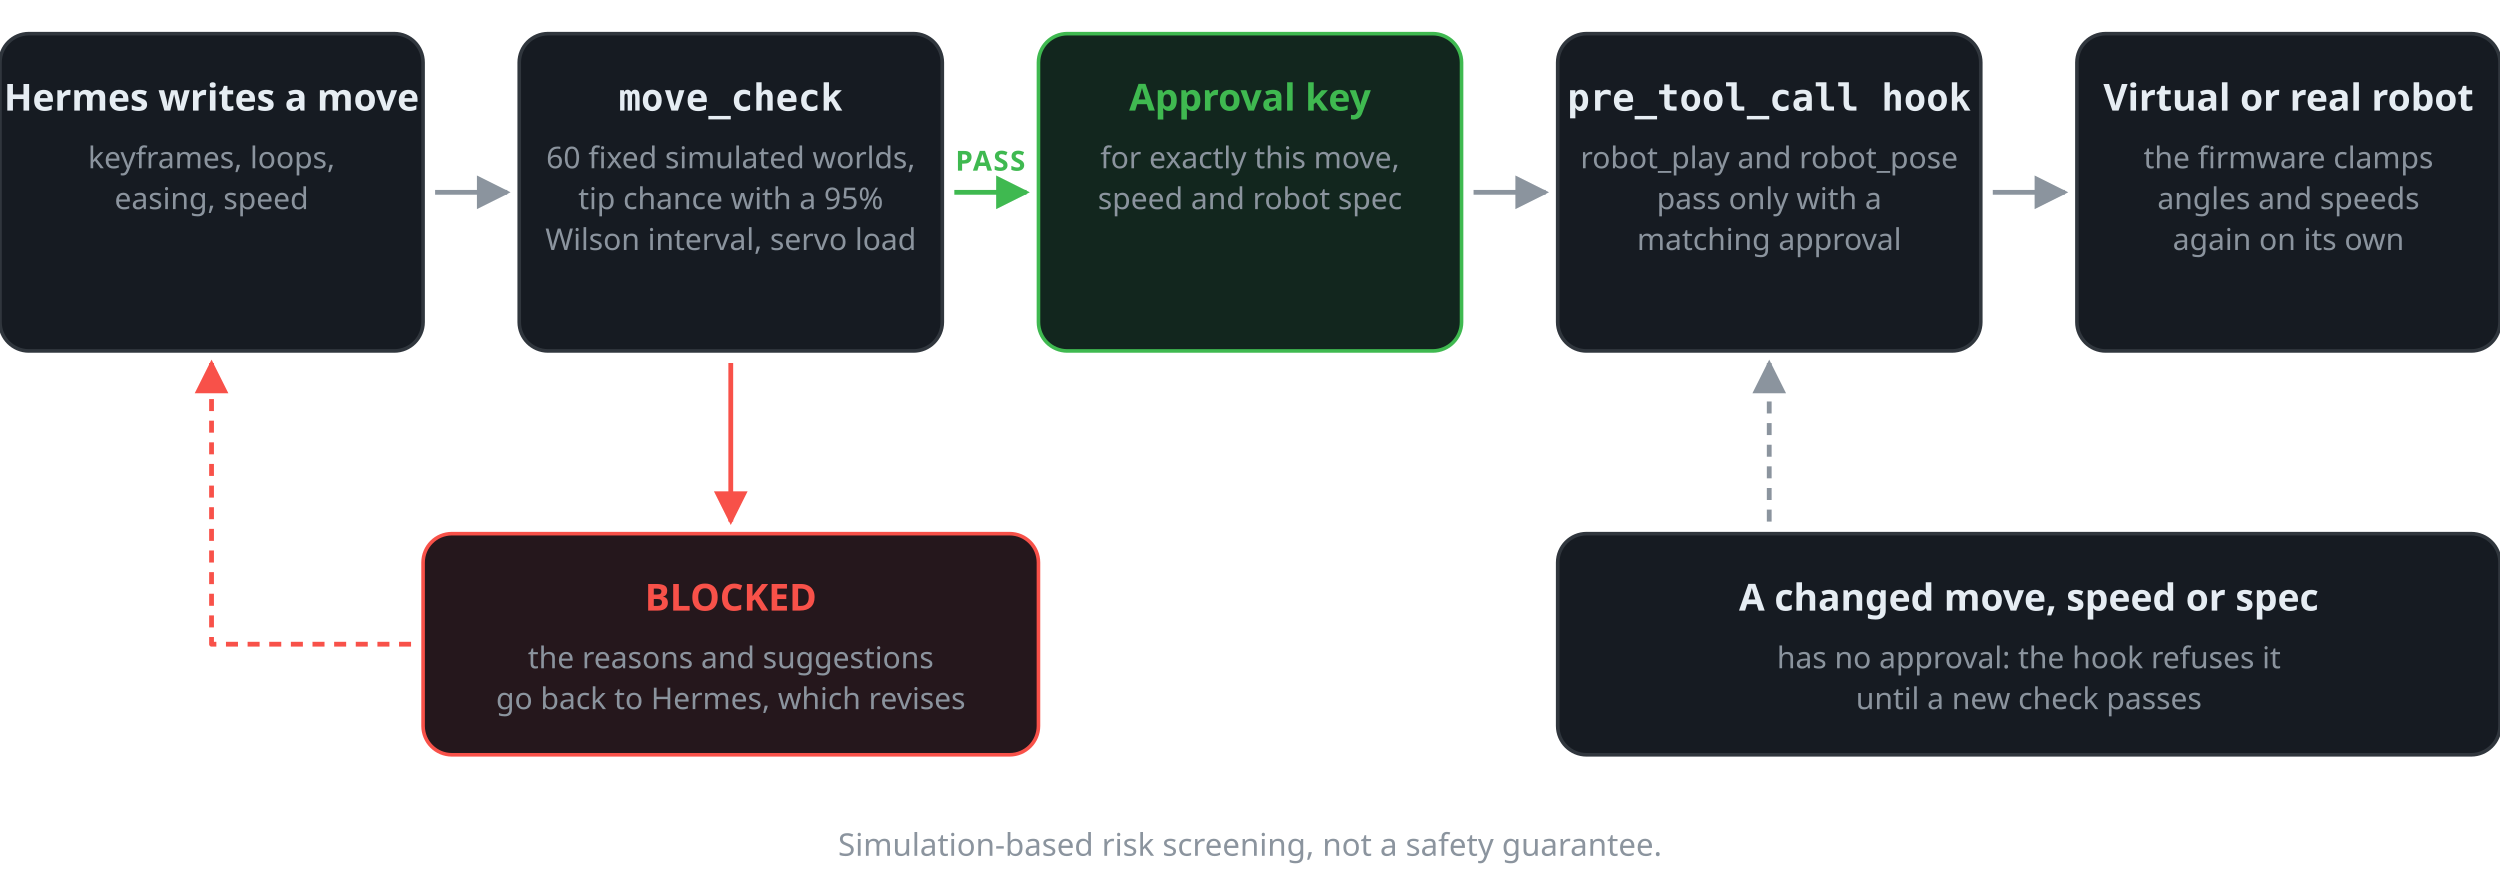
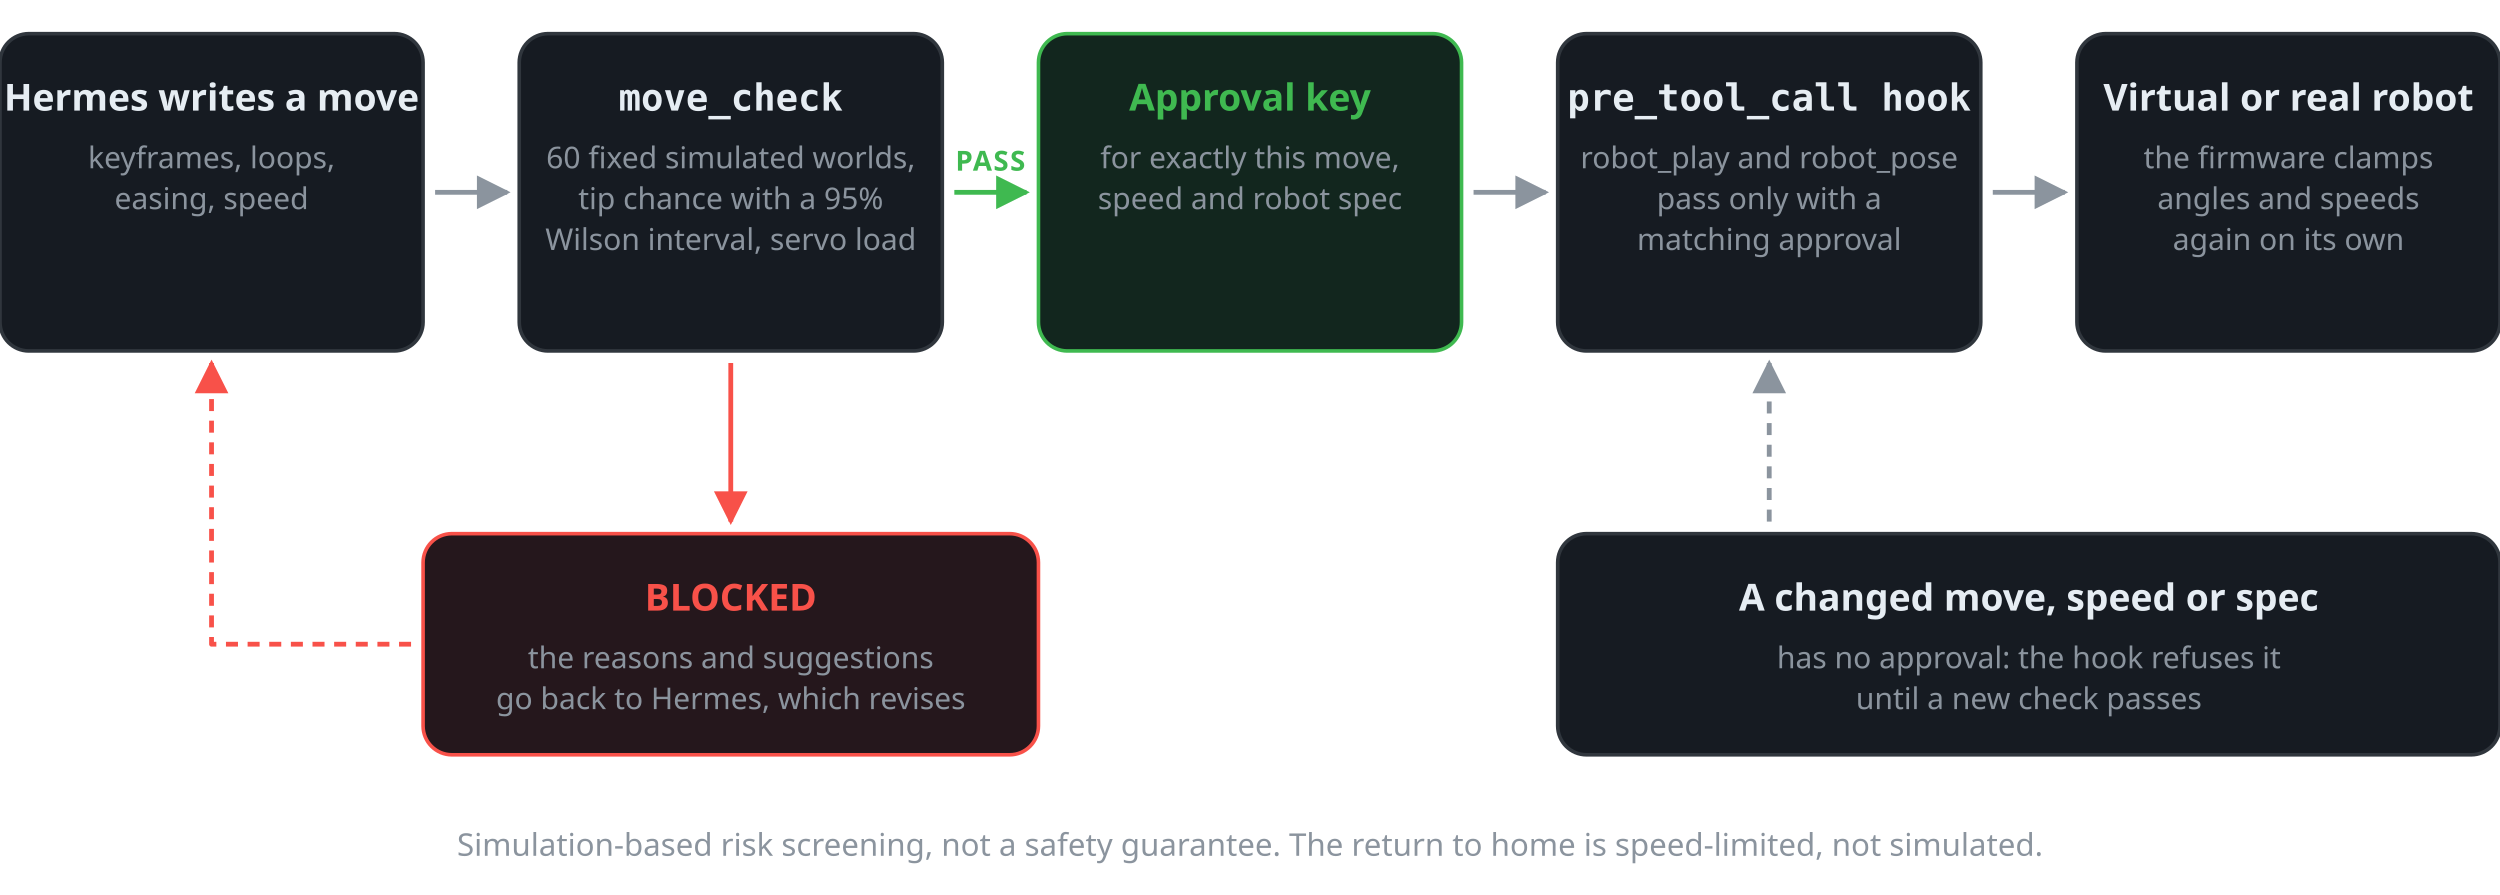
- <svg xmlns="http://www.w3.org/2000/svg" viewBox="0 0 1040 372" width="1040" height="372" role="img" aria-label="The motion gate: a move is checked in 60 fixed simulated worlds; only an approved move passes the pre_tool_call hook to the virtual or real robot" font-family="-apple-system, BlinkMacSystemFont, 'Segoe UI', 'Noto Sans', Helvetica, Arial, sans-serif">
+ <svg xmlns="http://www.w3.org/2000/svg" viewBox="0 0 1040 372" width="1040" height="372" role="img" aria-label="The motion gate: a move is checked in 60 fixed simulated worlds; robot_play and robot_pose pass the pre_tool_call hook only with an approved move" font-family="-apple-system, BlinkMacSystemFont, 'Segoe UI', 'Noto Sans', Helvetica, Arial, sans-serif">
  <defs>
    <marker id="arrow-muted" viewBox="0 0 10 10" refX="9" refY="5" markerWidth="7" markerHeight="7" orient="auto-start-reverse">
      <path d="M0 0 L10 5 L0 10 z" fill="#8b949e" />
    </marker>
    <marker id="arrow-green" viewBox="0 0 10 10" refX="9" refY="5" markerWidth="7" markerHeight="7" orient="auto-start-reverse">
      <path d="M0 0 L10 5 L0 10 z" fill="#3fb950" />
    </marker>
    <marker id="arrow-red" viewBox="0 0 10 10" refX="9" refY="5" markerWidth="7" markerHeight="7" orient="auto-start-reverse">
      <path d="M0 0 L10 5 L0 10 z" fill="#f85149" />
    </marker>
  </defs>
  <rect x="0" y="14" width="176" height="132" rx="12" fill="#161b22" stroke="#30363d" stroke-width="1.5" />
  <text x="88.0" y="46" text-anchor="middle" font-size="15.5" font-weight="700" fill="#e6edf3">Hermes writes a move</text>
  <text x="88.0" y="70" text-anchor="middle" font-size="12.5" fill="#8b949e">keyframes, loops,</text>
  <text x="88.0" y="87" text-anchor="middle" font-size="12.5" fill="#8b949e">easing, speed</text>
  <rect x="216" y="14" width="176" height="132" rx="12" fill="#161b22" stroke="#30363d" stroke-width="1.5" />
  <text x="304.0" y="46" text-anchor="middle" font-size="15.5" font-weight="700" fill="#e6edf3" font-family="ui-monospace, SFMono-Regular, 'SF Mono', Menlo, Consolas, monospace">move_check</text>
  <text x="304.0" y="70" text-anchor="middle" font-size="12.5" fill="#8b949e">60 fixed simulated worlds,</text>
  <text x="304.0" y="87" text-anchor="middle" font-size="12.5" fill="#8b949e">tip chance with a 95%</text>
  <text x="304.0" y="104" text-anchor="middle" font-size="12.5" fill="#8b949e">Wilson interval, servo load</text>
  <rect x="432" y="14" width="176" height="132" rx="12" fill="#12261e" stroke="#3fb950" stroke-width="1.5" />
  <text x="520.0" y="46" text-anchor="middle" font-size="15.5" font-weight="700" fill="#3fb950">Approval key</text>
  <text x="520.0" y="70" text-anchor="middle" font-size="12.5" fill="#8b949e">for exactly this move,</text>
  <text x="520.0" y="87" text-anchor="middle" font-size="12.5" fill="#8b949e">speed and robot spec</text>
  <rect x="648" y="14" width="176" height="132" rx="12" fill="#161b22" stroke="#30363d" stroke-width="1.5" />
  <text x="736.0" y="46" text-anchor="middle" font-size="15.5" font-weight="700" fill="#e6edf3" font-family="ui-monospace, SFMono-Regular, 'SF Mono', Menlo, Consolas, monospace">pre_tool_call hook</text>
  <text x="736.0" y="70" text-anchor="middle" font-size="12.5" fill="#8b949e">robot_play and robot_pose</text>
  <text x="736.0" y="87" text-anchor="middle" font-size="12.5" fill="#8b949e">pass only with a</text>
  <text x="736.0" y="104" text-anchor="middle" font-size="12.5" fill="#8b949e">matching approval</text>
  <rect x="864" y="14" width="176" height="132" rx="12" fill="#161b22" stroke="#30363d" stroke-width="1.5" />
  <text x="952.0" y="46" text-anchor="middle" font-size="15.5" font-weight="700" fill="#e6edf3">Virtual or real robot</text>
  <text x="952.0" y="70" text-anchor="middle" font-size="12.5" fill="#8b949e">the firmware clamps</text>
  <text x="952.0" y="87" text-anchor="middle" font-size="12.5" fill="#8b949e">angles and speeds</text>
  <text x="952.0" y="104" text-anchor="middle" font-size="12.5" fill="#8b949e">again on its own</text>
  <path d="M181 80.0 L211 80.0" fill="none" stroke="#8b949e" stroke-width="2" stroke-linejoin="round" marker-end="url(#arrow-muted)" />
  <path d="M397 80.0 L427 80.0" fill="none" stroke="#3fb950" stroke-width="2" stroke-linejoin="round" marker-end="url(#arrow-green)" />
  <text x="412.0" y="71.0" text-anchor="middle" font-size="11.5" font-weight="700" letter-spacing="0.6" fill="#3fb950">PASS</text>
  <path d="M613 80.0 L643 80.0" fill="none" stroke="#8b949e" stroke-width="2" stroke-linejoin="round" marker-end="url(#arrow-muted)" />
  <path d="M829 80.0 L859 80.0" fill="none" stroke="#8b949e" stroke-width="2" stroke-linejoin="round" marker-end="url(#arrow-muted)" />
  <rect x="176" y="222" width="256" height="92" rx="12" fill="#25171c" stroke="#f85149" stroke-width="1.5" />
  <text x="304.0" y="254" text-anchor="middle" font-size="15.5" font-weight="700" fill="#f85149">BLOCKED</text>
  <text x="304.0" y="278" text-anchor="middle" font-size="12.5" fill="#8b949e">the reasons and suggestions</text>
  <text x="304.0" y="295" text-anchor="middle" font-size="12.5" fill="#8b949e">go back to Hermes, which revises</text>
  <path d="M304.0 151 L304.0 217" fill="none" stroke="#f85149" stroke-width="2" stroke-linejoin="round" marker-end="url(#arrow-red)" />
  <path d="M171 268.0 L88.0 268.0 L88.0 151" fill="none" stroke="#f85149" stroke-width="2" stroke-linejoin="round" marker-end="url(#arrow-red)" stroke-dasharray="5 4" />
  <rect x="648" y="222" width="392" height="92" rx="12" fill="#161b22" stroke="#30363d" stroke-width="1.5" />
  <text x="844.0" y="254" text-anchor="middle" font-size="15.5" font-weight="700" fill="#e6edf3">A changed move, speed or spec</text>
  <text x="844.0" y="278" text-anchor="middle" font-size="12.5" fill="#8b949e">has no approval: the hook refuses it</text>
  <text x="844.0" y="295" text-anchor="middle" font-size="12.5" fill="#8b949e">until a new check passes</text>
  <path d="M736.0 217 L736.0 151" fill="none" stroke="#8b949e" stroke-width="2" stroke-linejoin="round" marker-end="url(#arrow-muted)" stroke-dasharray="5 4" />
-   <text x="520" y="356" text-anchor="middle" font-size="13" font-weight="400" fill="#8b949e">Simulation-based risk screening, not a safety guarantee.</text>
+   <text x="520" y="356" text-anchor="middle" font-size="13" font-weight="400" fill="#8b949e">Simulation-based risk screening, not a safety guarantee. The return to home is speed-limited, not simulated.</text>
</svg>
